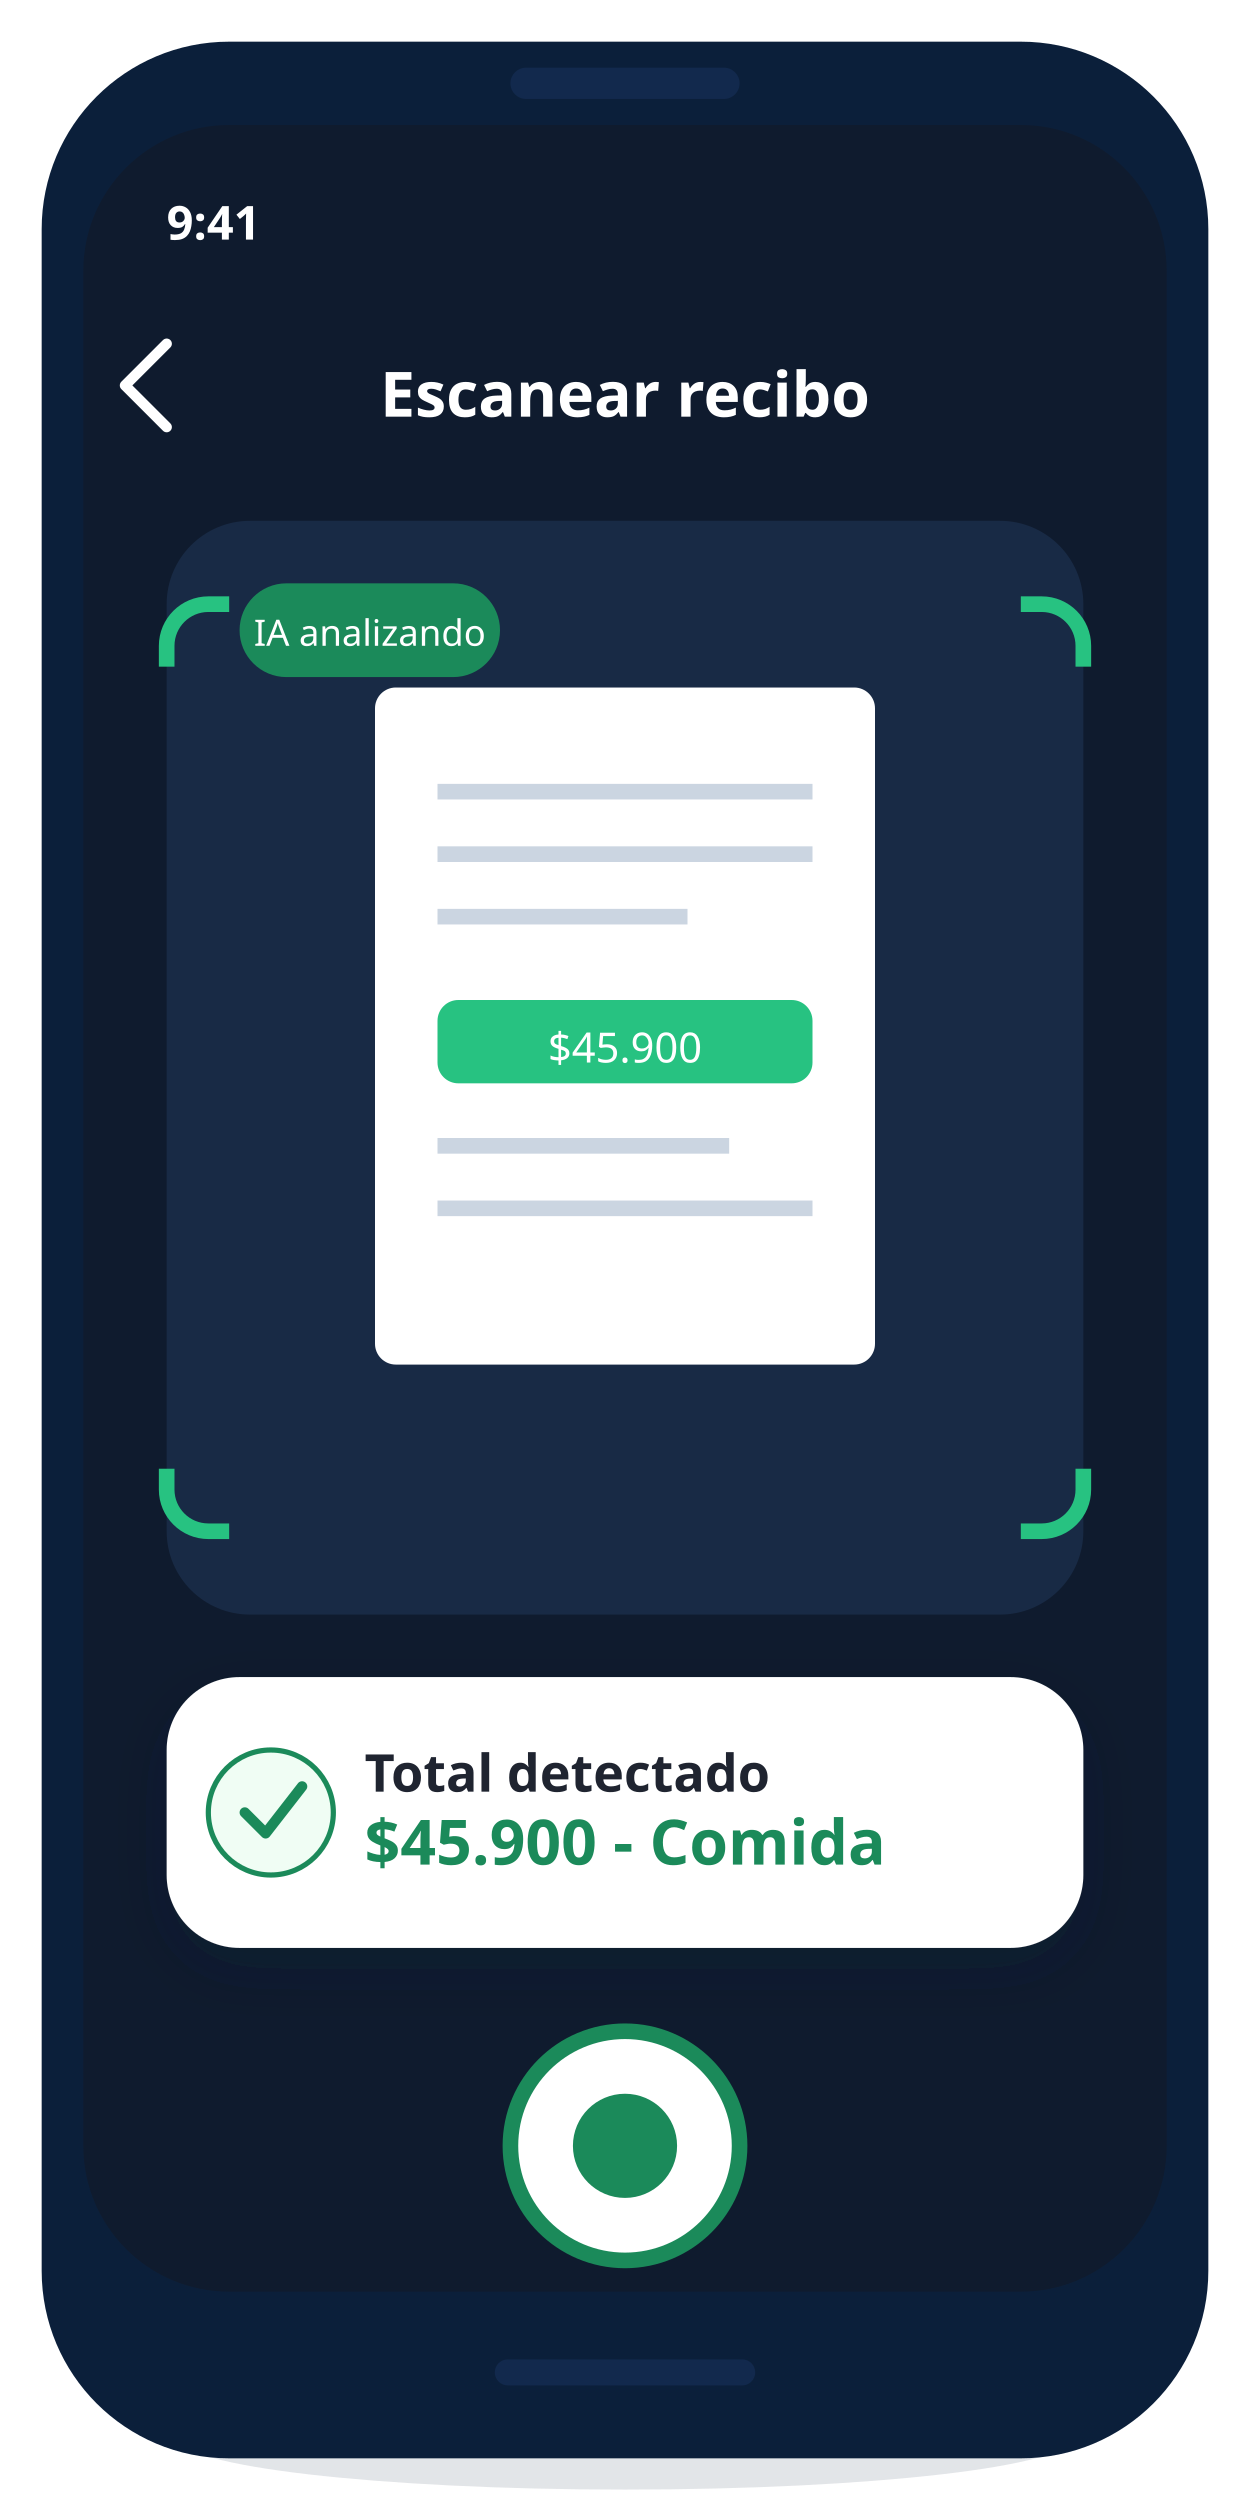
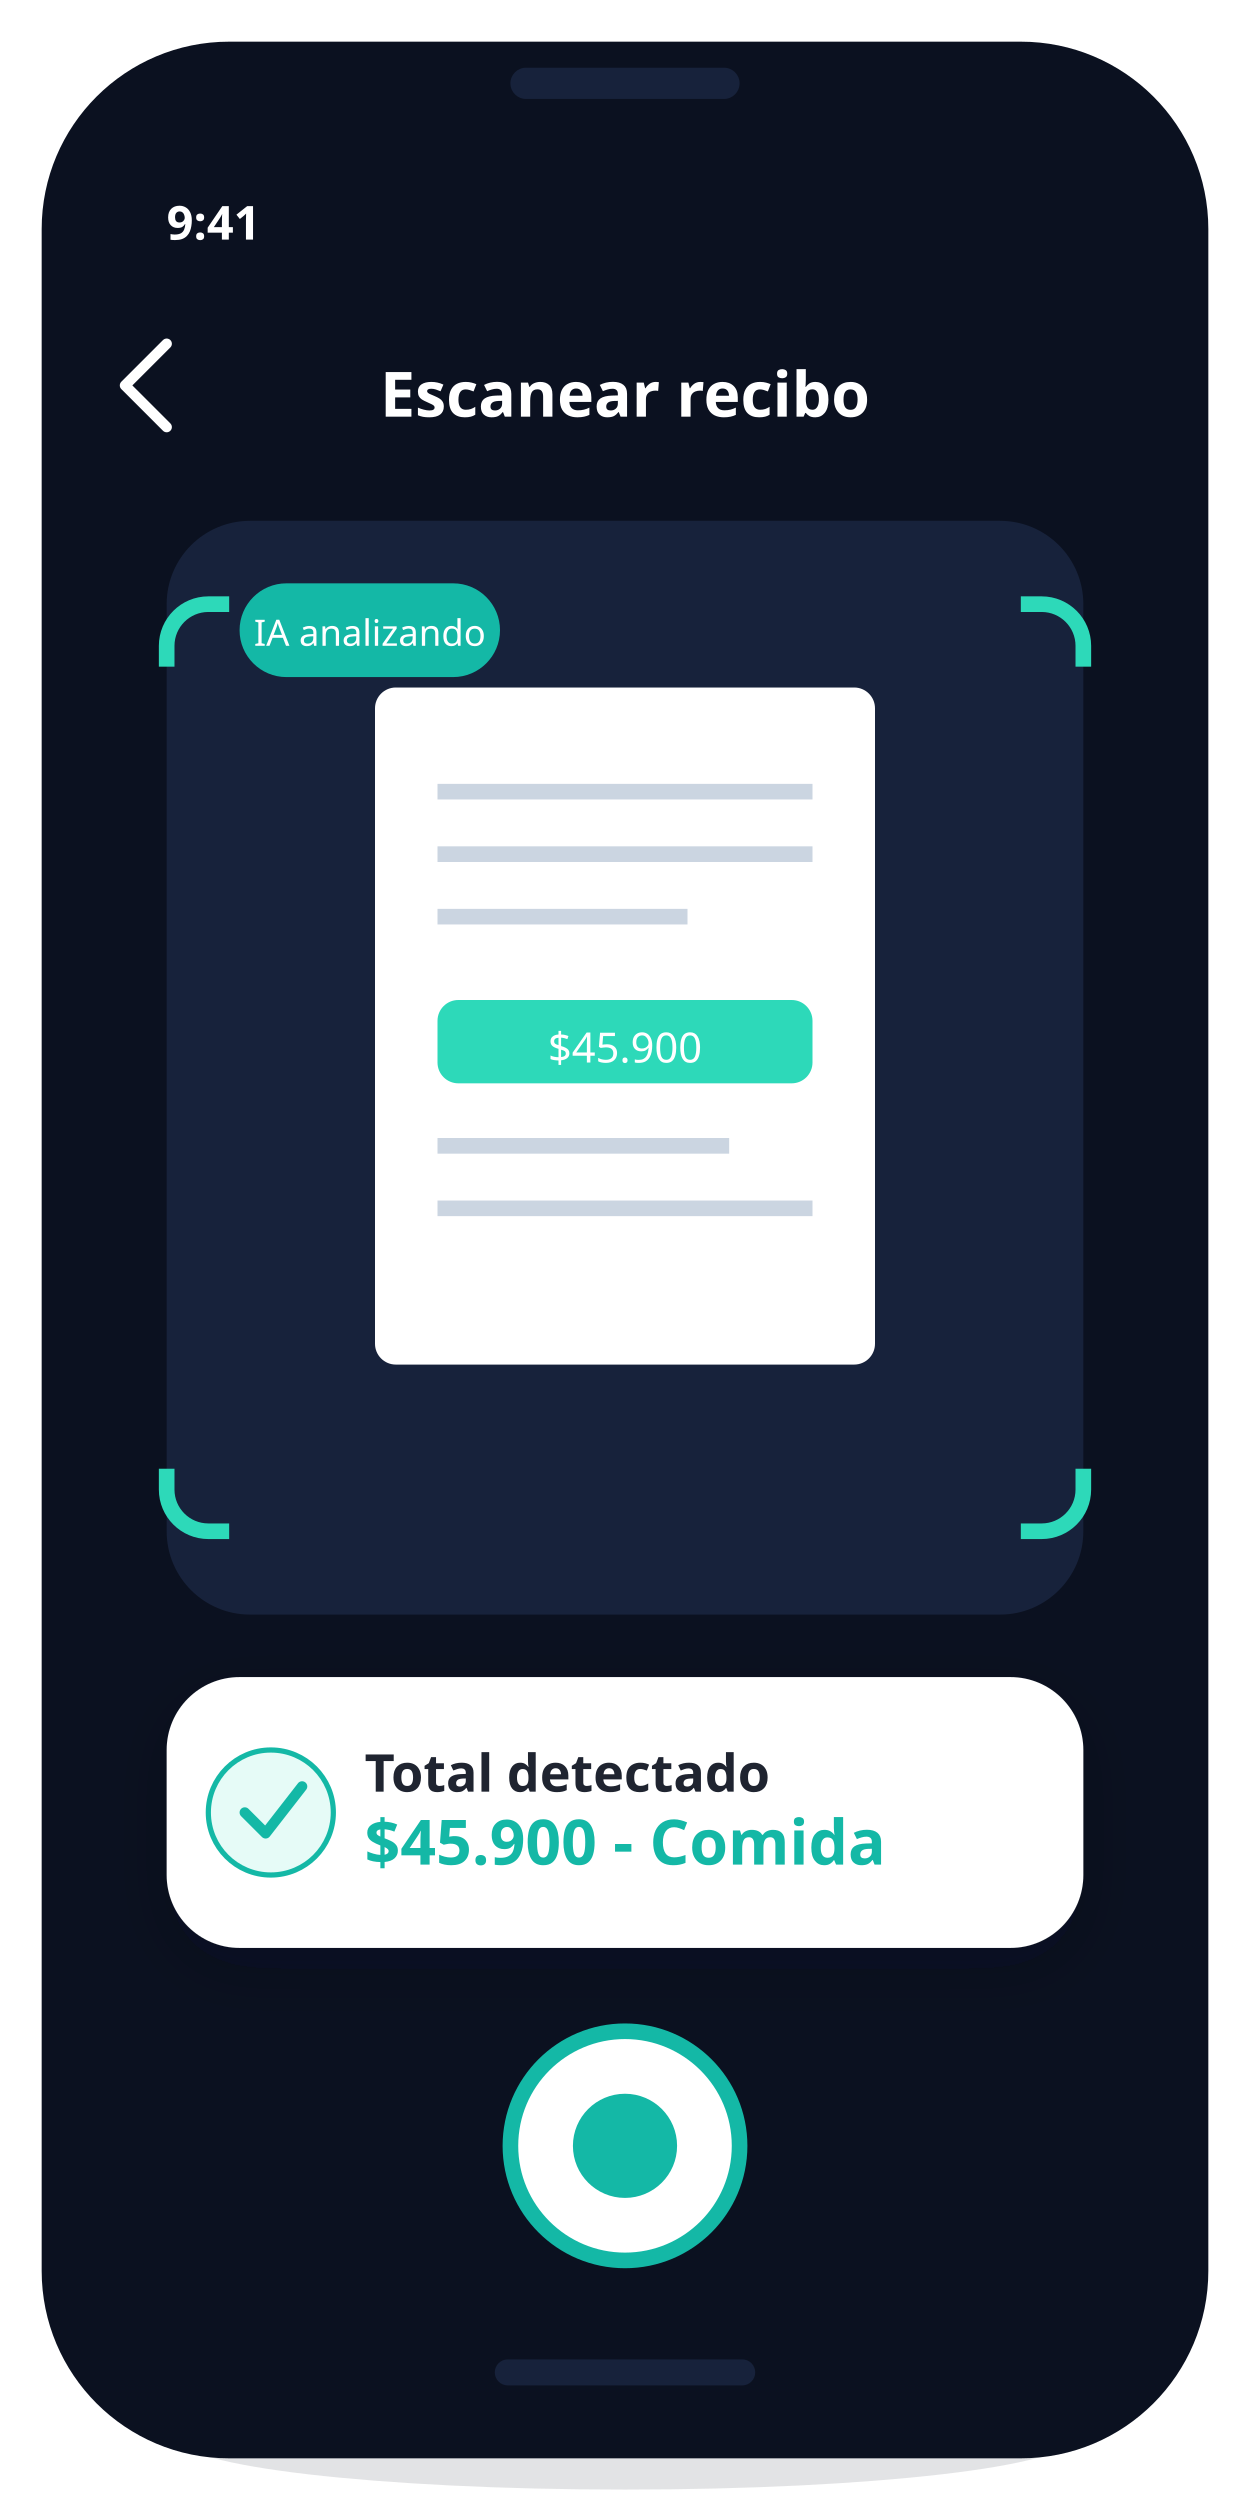
<svg xmlns="http://www.w3.org/2000/svg" viewBox="0 0 240 480" width="240" height="480">
  <defs>
    <filter id="shadow" x="-30%" y="-30%" width="160%" height="160%">
-       <feDropShadow dx="0" dy="4" stdDeviation="6" flood-color="#0b1f3a" flood-opacity="0.18" />
+       <feDropShadow dx="0" dy="4" stdDeviation="6" flood-color="#0b1120" flood-opacity="0.18" />
    </filter>
    <clipPath id="clip">
      <rect x="16" y="24" width="208" height="416" rx="28" />
    </clipPath>
  </defs>
  <rect width="240" height="480" fill="#ffffff" />
-   <ellipse cx="120" cy="468" rx="86" ry="10" fill="#0b1f3a" opacity="0.12" />
-   <rect x="8" y="8" width="224" height="464" rx="36" fill="#0b1f3a" />
-   <rect x="98" y="13" width="44" height="6" rx="3" fill="#12294d" />
-   <rect x="95" y="453" width="50" height="5" rx="2.5" fill="#12294d" />
+   <ellipse cx="120" cy="468" rx="86" ry="10" fill="#0b1120" opacity="0.12" />
+   <rect x="8" y="8" width="224" height="464" rx="36" fill="#0b1120" />
+   <rect x="98" y="13" width="44" height="6" rx="3" fill="#17223b" />
+   <rect x="95" y="453" width="50" height="5" rx="2.5" fill="#17223b" />
  <g clip-path="url(#clip)">
-     <rect x="16" y="24" width="208" height="416" fill="#0f1b2e" />
+     <rect x="16" y="24" width="208" height="416" fill="#0b1120" />
    <text x="32" y="46" font-family="Segoe UI, sans-serif" font-size="9" font-weight="bold" fill="#ffffff">9:41</text>
    <path d="M32 66 L24 74 L32 82" stroke="#ffffff" stroke-width="2" fill="none" stroke-linecap="round" stroke-linejoin="round" />
    <text x="120" y="80" font-family="Segoe UI, sans-serif" font-size="12" font-weight="bold" fill="#ffffff" text-anchor="middle">Escanear recibo</text>
-     <rect x="32" y="100" width="176" height="210" rx="16" fill="#182a45" />
-     <path d="M44 116 h-4 a8 8 0 0 0 -8 8 v4" stroke="#27c281" stroke-width="3" fill="none" />
-     <path d="M196 116 h4 a8 8 0 0 1 8 8 v4" stroke="#27c281" stroke-width="3" fill="none" />
-     <path d="M44 294 h-4 a8 8 0 0 1 -8 -8 v-4" stroke="#27c281" stroke-width="3" fill="none" />
-     <path d="M196 294 h4 a8 8 0 0 0 8 -8 v-4" stroke="#27c281" stroke-width="3" fill="none" />
+     <rect x="32" y="100" width="176" height="210" rx="16" fill="#17223b" />
+     <path d="M44 116 h-4 a8 8 0 0 0 -8 8 v4" stroke="#2dd9b9" stroke-width="3" fill="none" />
+     <path d="M196 116 h4 a8 8 0 0 1 8 8 v4" stroke="#2dd9b9" stroke-width="3" fill="none" />
+     <path d="M44 294 h-4 a8 8 0 0 1 -8 -8 v-4" stroke="#2dd9b9" stroke-width="3" fill="none" />
+     <path d="M196 294 h4 a8 8 0 0 0 8 -8 v-4" stroke="#2dd9b9" stroke-width="3" fill="none" />
    <rect x="72" y="132" width="96" height="130" rx="4" fill="#ffffff" />
    <line x1="84" y1="152" x2="156" y2="152" stroke="#cbd5e1" stroke-width="3" />
    <line x1="84" y1="164" x2="156" y2="164" stroke="#cbd5e1" stroke-width="3" />
    <line x1="84" y1="176" x2="132" y2="176" stroke="#cbd5e1" stroke-width="3" />
-     <rect x="84" y="192" width="72" height="16" rx="4" fill="#27c281" />
+     <rect x="84" y="192" width="72" height="16" rx="4" fill="#2dd9b9" />
    <text x="120" y="204" font-family="Segoe UI, sans-serif" font-size="8" fill="#ffffff" text-anchor="middle">$45.900</text>
    <line x1="84" y1="220" x2="140" y2="220" stroke="#cbd5e1" stroke-width="3" />
    <line x1="84" y1="232" x2="156" y2="232" stroke="#cbd5e1" stroke-width="3" />
-     <rect x="46" y="112" width="50" height="18" rx="9" fill="#1b8a5a" />
+     <rect x="46" y="112" width="50" height="18" rx="9" fill="#14b8a6" />
    <text x="71" y="124" font-family="Segoe UI, sans-serif" font-size="7" fill="#ffffff" text-anchor="middle">IA analizando</text>
    <rect x="32" y="322" width="176" height="52" rx="14" fill="#ffffff" filter="url(#shadow)" />
-     <circle cx="52" cy="348" r="12" fill="#f0fdf4" stroke="#1b8a5a" />
-     <path d="M47 348 L51 352 L58 343" stroke="#1b8a5a" stroke-width="2" fill="none" stroke-linecap="round" stroke-linejoin="round" />
+     <circle cx="52" cy="348" r="12" fill="#e6fbf7" stroke="#14b8a6" />
+     <path d="M47 348 L51 352 L58 343" stroke="#14b8a6" stroke-width="2" fill="none" stroke-linecap="round" stroke-linejoin="round" />
    <text x="70" y="344" font-family="Segoe UI, sans-serif" font-size="10" font-weight="bold" fill="#1f2430">Total detectado</text>
-     <text x="70" y="358" font-family="Segoe UI, sans-serif" font-size="12" font-weight="bold" fill="#1b8a5a">$45.900 - Comida</text>
-     <circle cx="120" cy="412" r="22" fill="#ffffff" stroke="#1b8a5a" stroke-width="3" />
-     <circle cx="120" cy="412" r="10" fill="#1b8a5a" />
+     <text x="70" y="358" font-family="Segoe UI, sans-serif" font-size="12" font-weight="bold" fill="#14b8a6">$45.900 - Comida</text>
+     <circle cx="120" cy="412" r="22" fill="#ffffff" stroke="#14b8a6" stroke-width="3" />
+     <circle cx="120" cy="412" r="10" fill="#14b8a6" />
  </g>
</svg>
